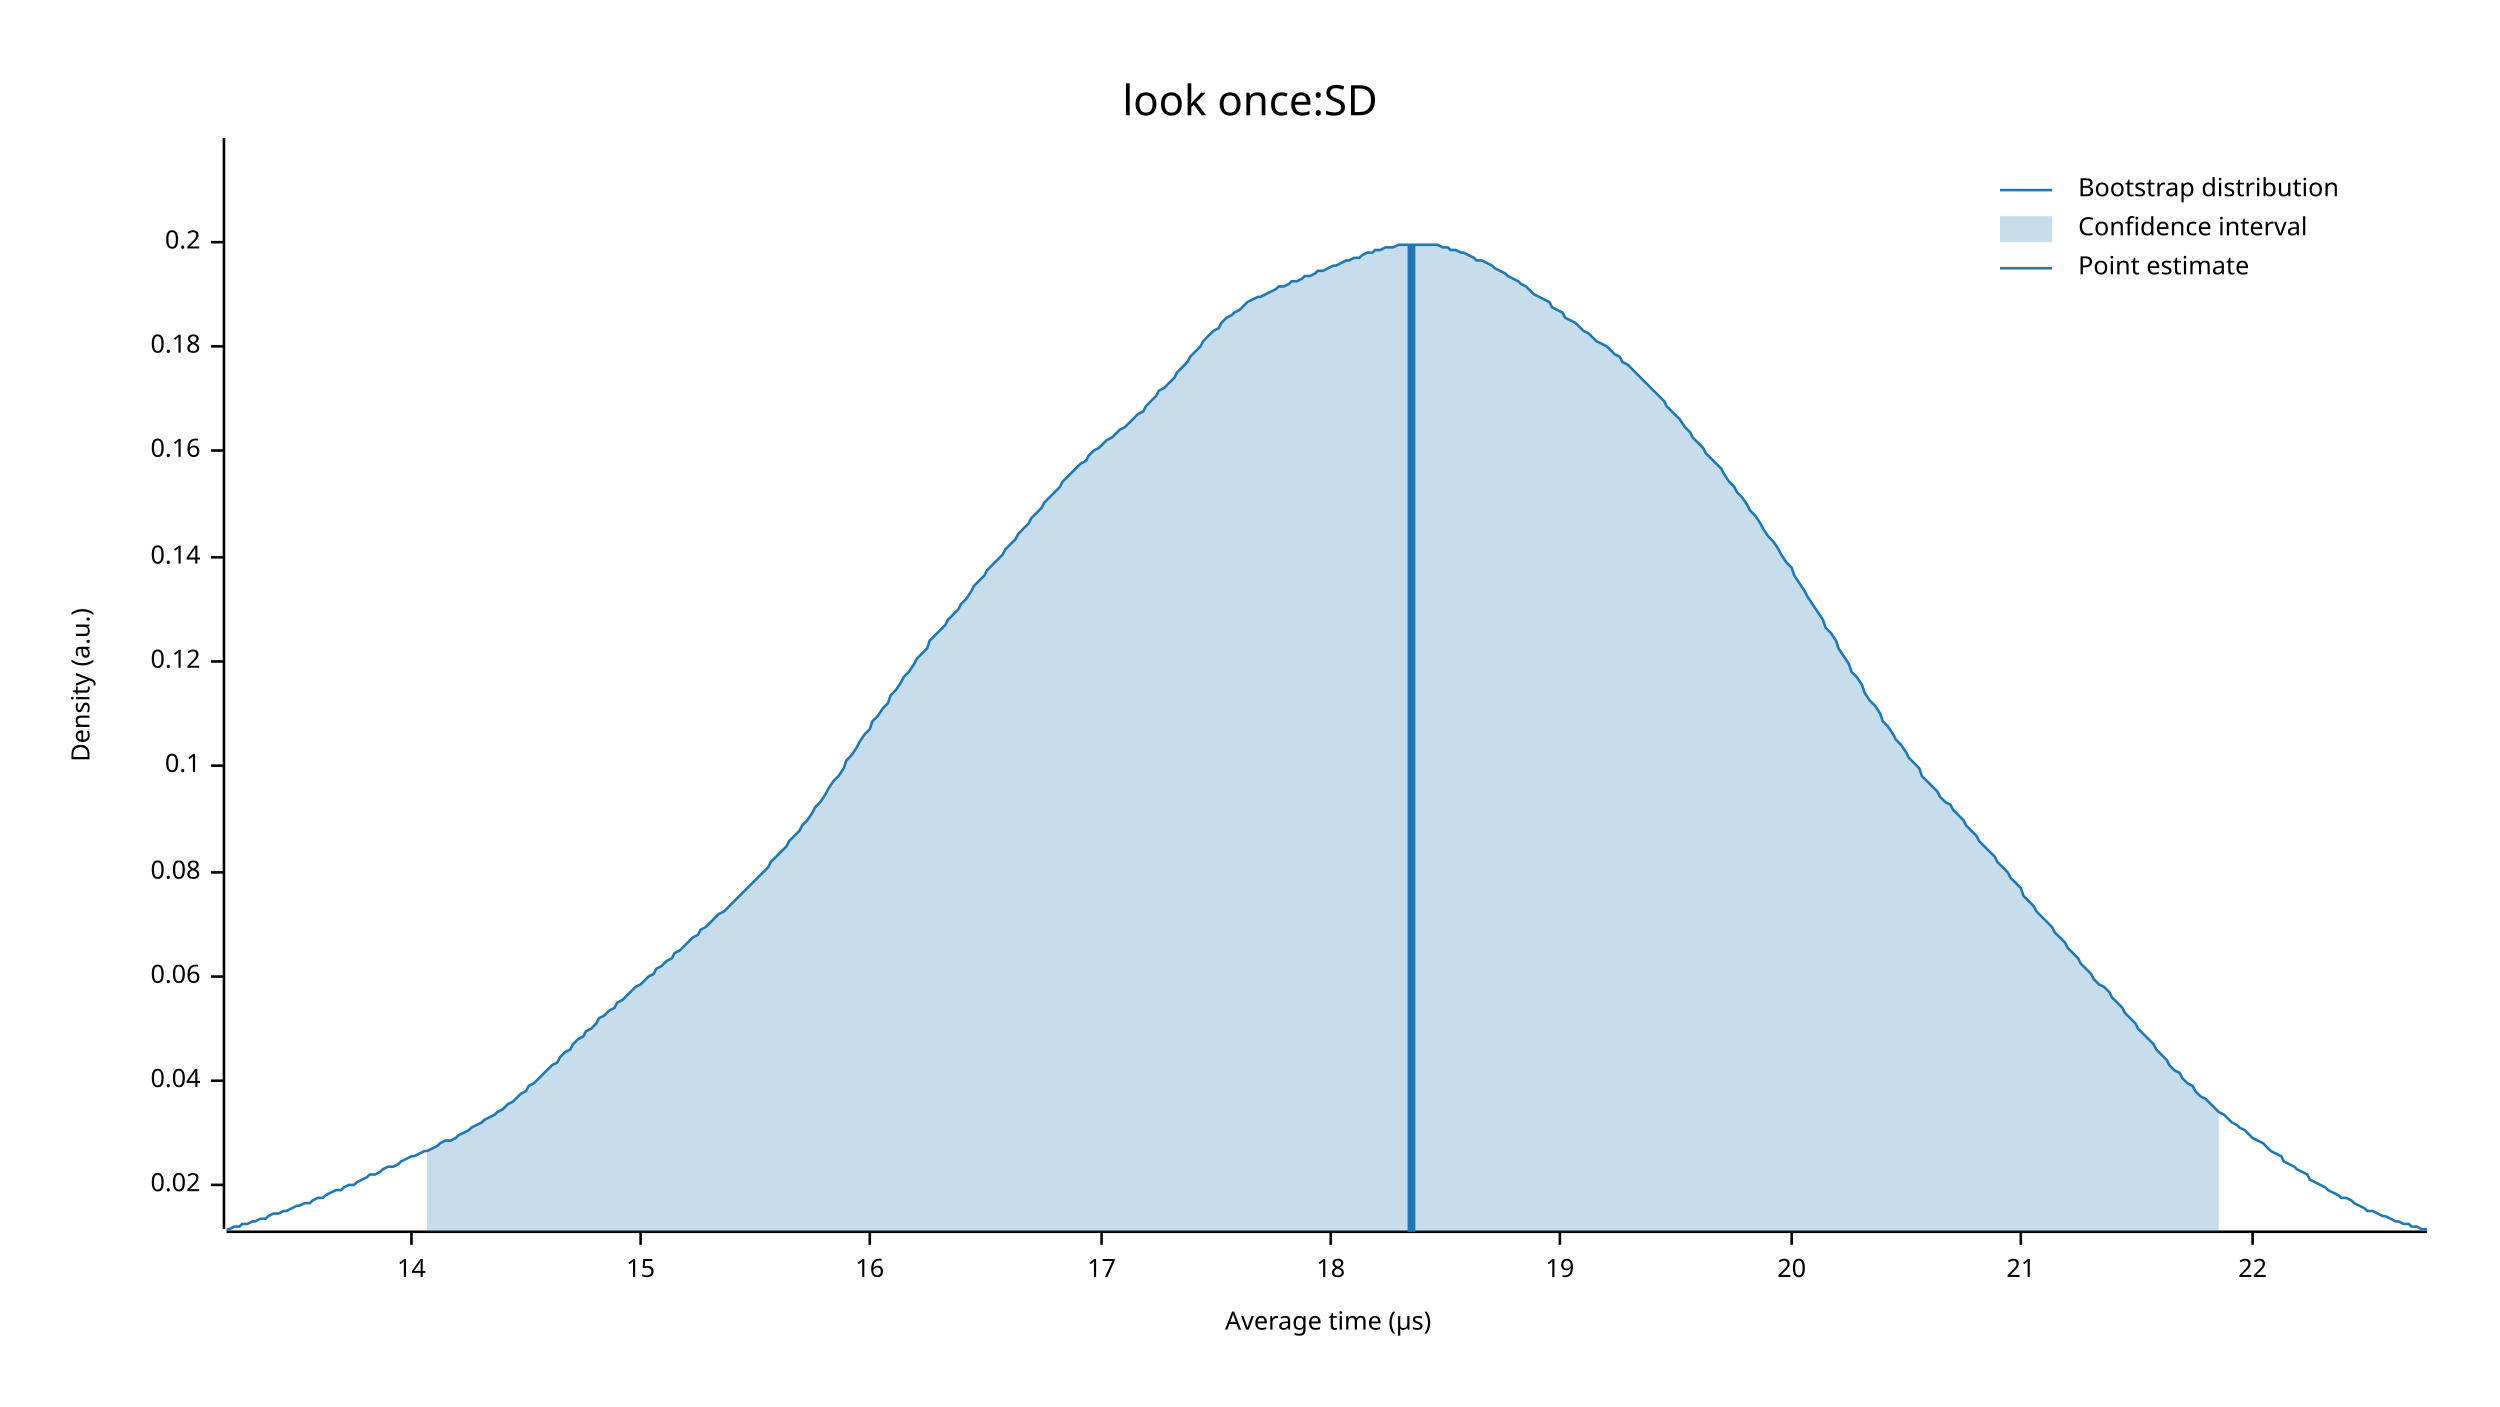
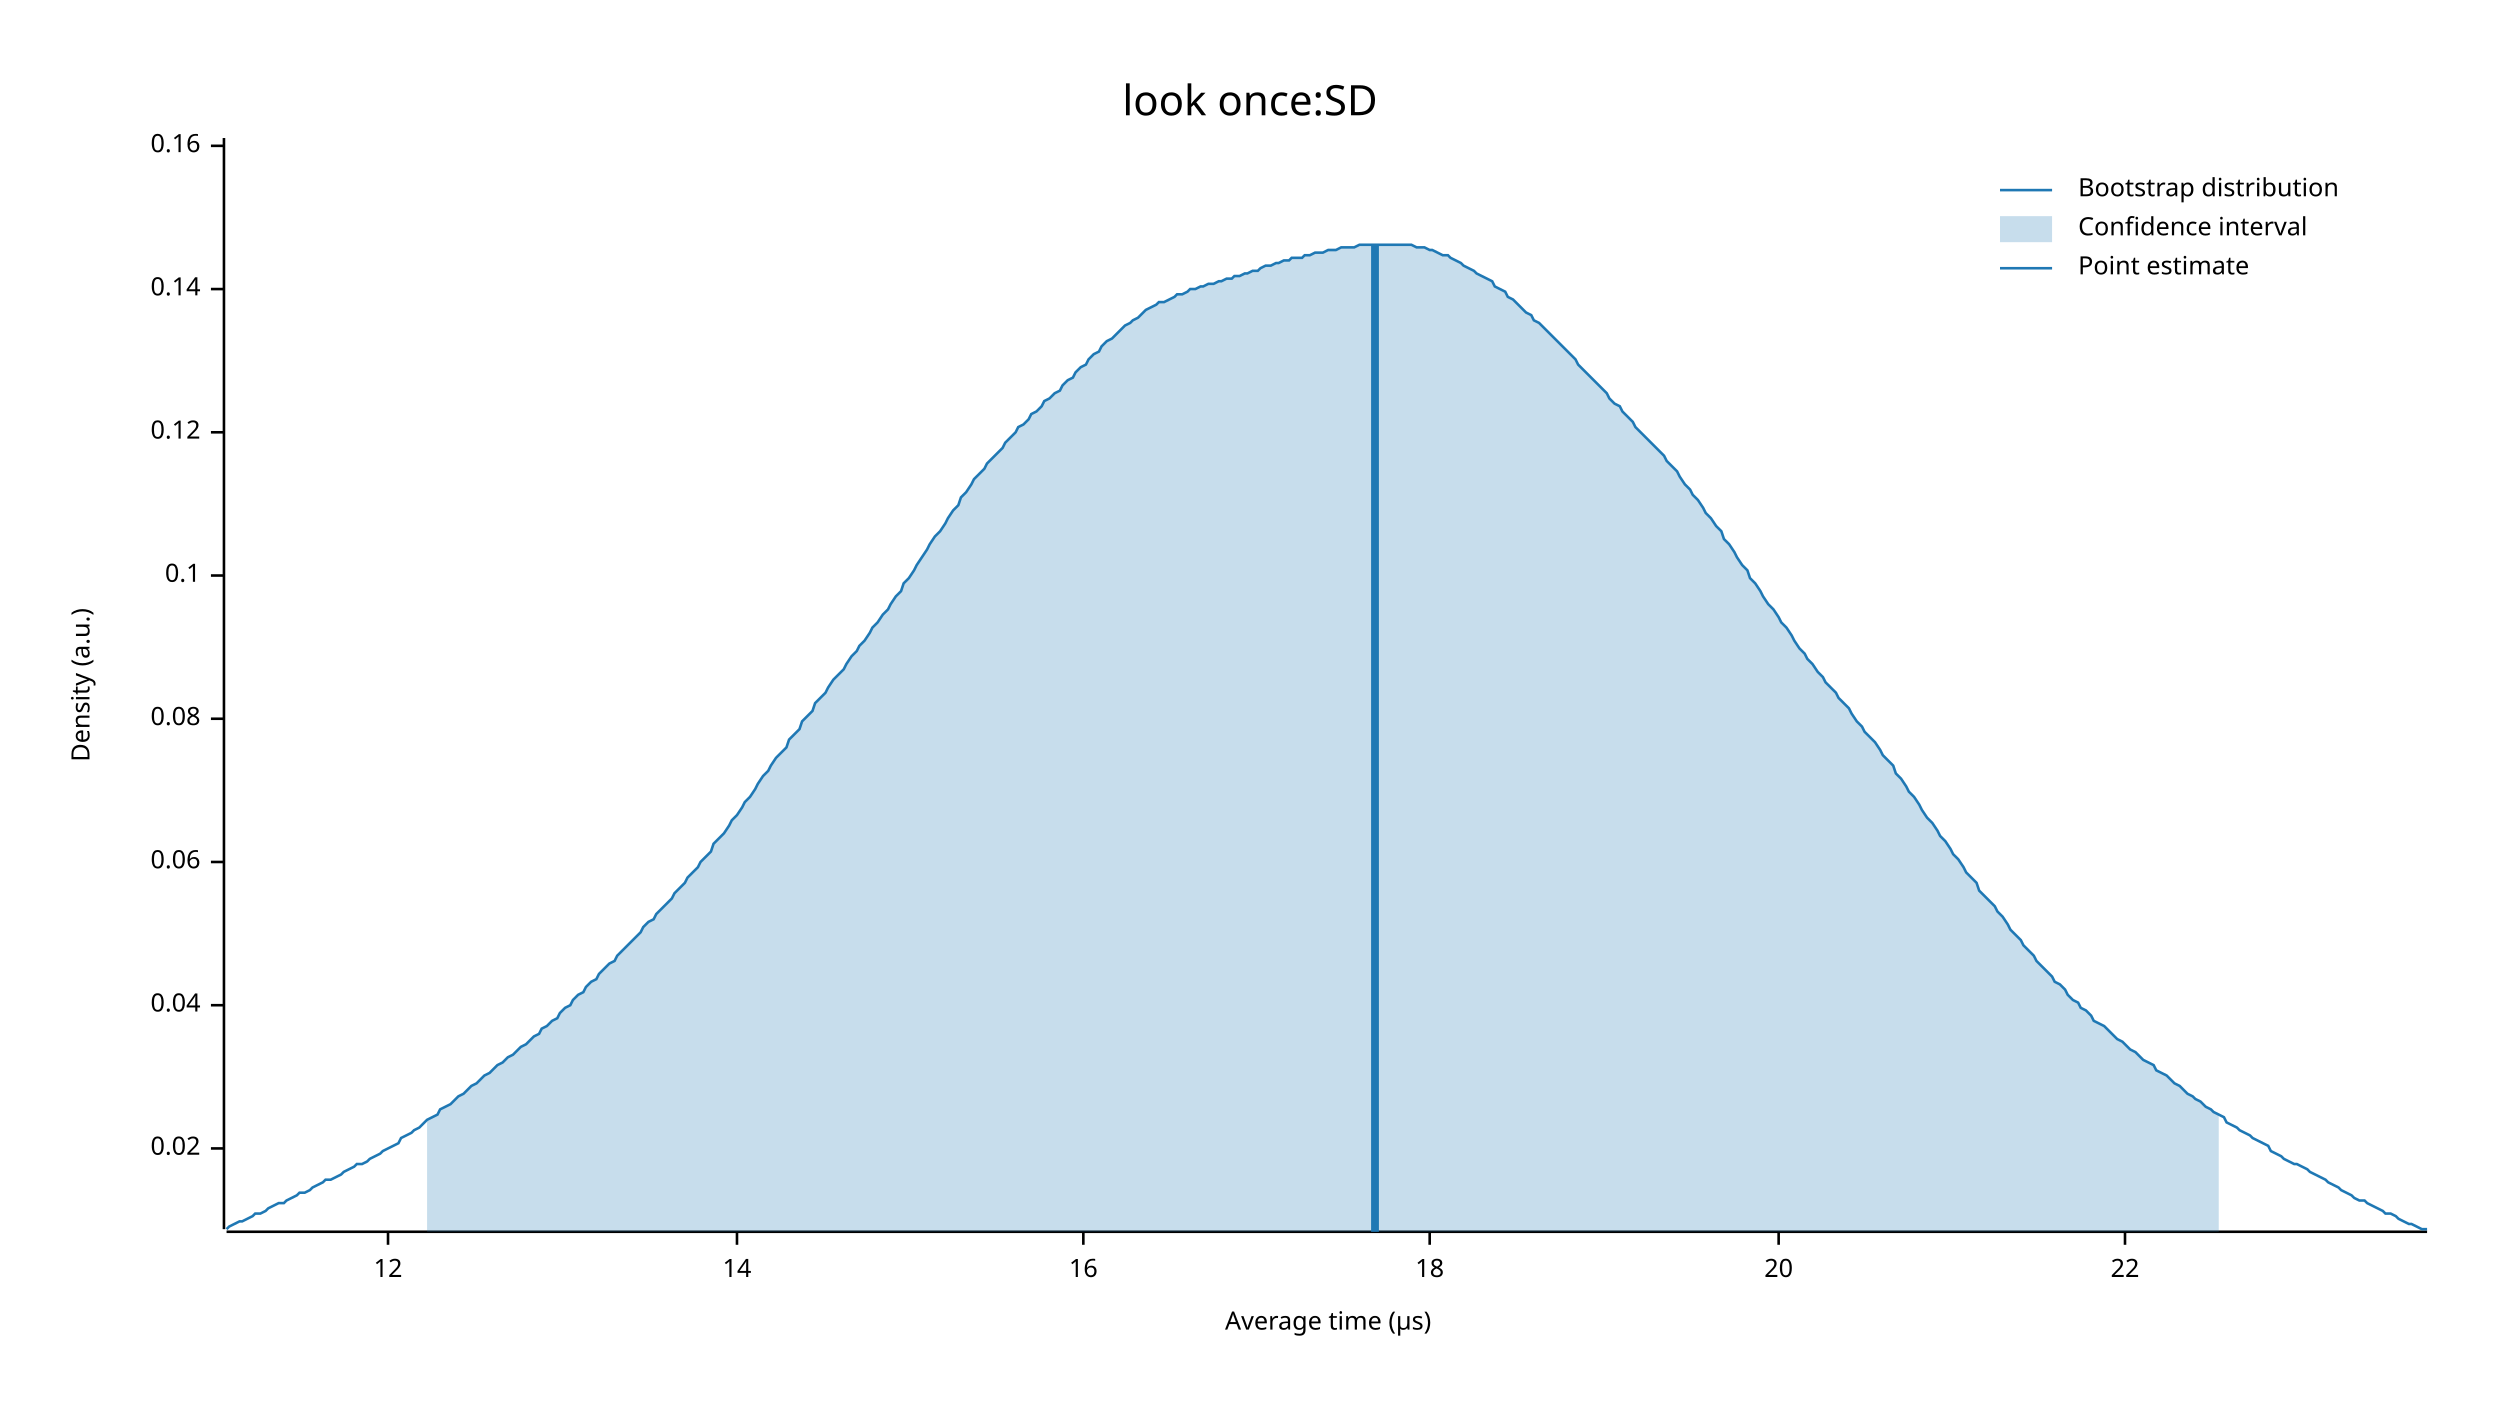
<svg xmlns="http://www.w3.org/2000/svg" width="960" height="540" viewBox="0 0 960 540">
  <text x="480" y="32" dy="0.76em" text-anchor="middle" font-family="sans-serif" font-size="16.129" opacity="1" fill="#000000">
look once:SD
</text>
  <text x="27" y="263" dy="0.76em" text-anchor="middle" font-family="sans-serif" font-size="9.677" opacity="1" fill="#000000" transform="rotate(270, 27, 263)">
Density (a.u.)
</text>
  <text x="510" y="513" dy="-0.5ex" text-anchor="middle" font-family="sans-serif" font-size="9.677" opacity="1" fill="#000000">
Average time (µs)
</text>
  <polyline fill="none" opacity="1" stroke="#000000" stroke-width="1" points="86,53 86,472 " />
-   <text x="77" y="455" dy="0.5ex" text-anchor="end" font-family="sans-serif" font-size="9.677" opacity="1" fill="#000000">
+   <text x="77" y="441" dy="0.5ex" text-anchor="end" font-family="sans-serif" font-size="9.677" opacity="1" fill="#000000">
0.02
</text>
-   <polyline fill="none" opacity="1" stroke="#000000" stroke-width="1" points="81,455 86,455 " />
-   <text x="77" y="415" dy="0.5ex" text-anchor="end" font-family="sans-serif" font-size="9.677" opacity="1" fill="#000000">
+   <polyline fill="none" opacity="1" stroke="#000000" stroke-width="1" points="81,441 86,441 " />
+   <text x="77" y="386" dy="0.5ex" text-anchor="end" font-family="sans-serif" font-size="9.677" opacity="1" fill="#000000">
0.04
</text>
-   <polyline fill="none" opacity="1" stroke="#000000" stroke-width="1" points="81,415 86,415 " />
-   <text x="77" y="375" dy="0.5ex" text-anchor="end" font-family="sans-serif" font-size="9.677" opacity="1" fill="#000000">
+   <polyline fill="none" opacity="1" stroke="#000000" stroke-width="1" points="81,386 86,386 " />
+   <text x="77" y="331" dy="0.5ex" text-anchor="end" font-family="sans-serif" font-size="9.677" opacity="1" fill="#000000">
0.06
</text>
-   <polyline fill="none" opacity="1" stroke="#000000" stroke-width="1" points="81,375 86,375 " />
-   <text x="77" y="335" dy="0.5ex" text-anchor="end" font-family="sans-serif" font-size="9.677" opacity="1" fill="#000000">
+   <polyline fill="none" opacity="1" stroke="#000000" stroke-width="1" points="81,331 86,331 " />
+   <text x="77" y="276" dy="0.5ex" text-anchor="end" font-family="sans-serif" font-size="9.677" opacity="1" fill="#000000">
0.08
</text>
-   <polyline fill="none" opacity="1" stroke="#000000" stroke-width="1" points="81,335 86,335 " />
-   <text x="77" y="294" dy="0.5ex" text-anchor="end" font-family="sans-serif" font-size="9.677" opacity="1" fill="#000000">
+   <polyline fill="none" opacity="1" stroke="#000000" stroke-width="1" points="81,276 86,276 " />
+   <text x="77" y="221" dy="0.5ex" text-anchor="end" font-family="sans-serif" font-size="9.677" opacity="1" fill="#000000">
0.1
</text>
-   <polyline fill="none" opacity="1" stroke="#000000" stroke-width="1" points="81,294 86,294 " />
-   <text x="77" y="254" dy="0.5ex" text-anchor="end" font-family="sans-serif" font-size="9.677" opacity="1" fill="#000000">
+   <polyline fill="none" opacity="1" stroke="#000000" stroke-width="1" points="81,221 86,221 " />
+   <text x="77" y="166" dy="0.5ex" text-anchor="end" font-family="sans-serif" font-size="9.677" opacity="1" fill="#000000">
0.12
</text>
-   <polyline fill="none" opacity="1" stroke="#000000" stroke-width="1" points="81,254 86,254 " />
-   <text x="77" y="214" dy="0.5ex" text-anchor="end" font-family="sans-serif" font-size="9.677" opacity="1" fill="#000000">
+   <polyline fill="none" opacity="1" stroke="#000000" stroke-width="1" points="81,166 86,166 " />
+   <text x="77" y="111" dy="0.5ex" text-anchor="end" font-family="sans-serif" font-size="9.677" opacity="1" fill="#000000">
0.14
</text>
-   <polyline fill="none" opacity="1" stroke="#000000" stroke-width="1" points="81,214 86,214 " />
-   <text x="77" y="173" dy="0.5ex" text-anchor="end" font-family="sans-serif" font-size="9.677" opacity="1" fill="#000000">
+   <polyline fill="none" opacity="1" stroke="#000000" stroke-width="1" points="81,111 86,111 " />
+   <text x="77" y="56" dy="0.5ex" text-anchor="end" font-family="sans-serif" font-size="9.677" opacity="1" fill="#000000">
0.16
</text>
-   <polyline fill="none" opacity="1" stroke="#000000" stroke-width="1" points="81,173 86,173 " />
-   <text x="77" y="133" dy="0.5ex" text-anchor="end" font-family="sans-serif" font-size="9.677" opacity="1" fill="#000000">
- 0.18
+   <polyline fill="none" opacity="1" stroke="#000000" stroke-width="1" points="81,56 86,56 " />
+   <polyline fill="none" opacity="1" stroke="#000000" stroke-width="1" points="87,473 932,473 " />
+   <text x="149" y="483" dy="0.76em" text-anchor="middle" font-family="sans-serif" font-size="9.677" opacity="1" fill="#000000">
+ 12
</text>
-   <polyline fill="none" opacity="1" stroke="#000000" stroke-width="1" points="81,133 86,133 " />
-   <text x="77" y="93" dy="0.5ex" text-anchor="end" font-family="sans-serif" font-size="9.677" opacity="1" fill="#000000">
- 0.2
- </text>
-   <polyline fill="none" opacity="1" stroke="#000000" stroke-width="1" points="81,93 86,93 " />
-   <polyline fill="none" opacity="1" stroke="#000000" stroke-width="1" points="87,473 932,473 " />
-   <text x="158" y="483" dy="0.76em" text-anchor="middle" font-family="sans-serif" font-size="9.677" opacity="1" fill="#000000">
+   <polyline fill="none" opacity="1" stroke="#000000" stroke-width="1" points="149,473 149,478 " />
+   <text x="283" y="483" dy="0.76em" text-anchor="middle" font-family="sans-serif" font-size="9.677" opacity="1" fill="#000000">
14
</text>
-   <polyline fill="none" opacity="1" stroke="#000000" stroke-width="1" points="158,473 158,478 " />
-   <text x="246" y="483" dy="0.76em" text-anchor="middle" font-family="sans-serif" font-size="9.677" opacity="1" fill="#000000">
- 15
- </text>
-   <polyline fill="none" opacity="1" stroke="#000000" stroke-width="1" points="246,473 246,478 " />
-   <text x="334" y="483" dy="0.76em" text-anchor="middle" font-family="sans-serif" font-size="9.677" opacity="1" fill="#000000">
+   <polyline fill="none" opacity="1" stroke="#000000" stroke-width="1" points="283,473 283,478 " />
+   <text x="416" y="483" dy="0.76em" text-anchor="middle" font-family="sans-serif" font-size="9.677" opacity="1" fill="#000000">
16
</text>
-   <polyline fill="none" opacity="1" stroke="#000000" stroke-width="1" points="334,473 334,478 " />
-   <text x="423" y="483" dy="0.76em" text-anchor="middle" font-family="sans-serif" font-size="9.677" opacity="1" fill="#000000">
- 17
- </text>
-   <polyline fill="none" opacity="1" stroke="#000000" stroke-width="1" points="423,473 423,478 " />
-   <text x="511" y="483" dy="0.76em" text-anchor="middle" font-family="sans-serif" font-size="9.677" opacity="1" fill="#000000">
+   <polyline fill="none" opacity="1" stroke="#000000" stroke-width="1" points="416,473 416,478 " />
+   <text x="549" y="483" dy="0.76em" text-anchor="middle" font-family="sans-serif" font-size="9.677" opacity="1" fill="#000000">
18
</text>
-   <polyline fill="none" opacity="1" stroke="#000000" stroke-width="1" points="511,473 511,478 " />
-   <text x="599" y="483" dy="0.76em" text-anchor="middle" font-family="sans-serif" font-size="9.677" opacity="1" fill="#000000">
- 19
- </text>
-   <polyline fill="none" opacity="1" stroke="#000000" stroke-width="1" points="599,473 599,478 " />
-   <text x="688" y="483" dy="0.76em" text-anchor="middle" font-family="sans-serif" font-size="9.677" opacity="1" fill="#000000">
+   <polyline fill="none" opacity="1" stroke="#000000" stroke-width="1" points="549,473 549,478 " />
+   <text x="683" y="483" dy="0.76em" text-anchor="middle" font-family="sans-serif" font-size="9.677" opacity="1" fill="#000000">
20
</text>
-   <polyline fill="none" opacity="1" stroke="#000000" stroke-width="1" points="688,473 688,478 " />
-   <text x="776" y="483" dy="0.76em" text-anchor="middle" font-family="sans-serif" font-size="9.677" opacity="1" fill="#000000">
- 21
- </text>
-   <polyline fill="none" opacity="1" stroke="#000000" stroke-width="1" points="776,473 776,478 " />
-   <text x="865" y="483" dy="0.76em" text-anchor="middle" font-family="sans-serif" font-size="9.677" opacity="1" fill="#000000">
+   <polyline fill="none" opacity="1" stroke="#000000" stroke-width="1" points="683,473 683,478 " />
+   <text x="816" y="483" dy="0.76em" text-anchor="middle" font-family="sans-serif" font-size="9.677" opacity="1" fill="#000000">
22
</text>
-   <polyline fill="none" opacity="1" stroke="#000000" stroke-width="1" points="865,473 865,478 " />
-   <polyline fill="none" opacity="1" stroke="#1F78B4" stroke-width="1" points="87,472 88,472 90,471 92,471 93,470 95,470 97,469 98,469 100,468 102,468 103,467 105,466 107,466 109,465 110,465 112,464 114,463 115,463 117,462 119,462 120,461 122,460 124,460 125,459 127,458 129,457 131,457 132,456 134,455 136,455 137,454 139,453 141,452 142,451 144,451 146,450 147,449 149,448 151,448 153,447 154,446 156,445 158,444 159,444 161,443 163,442 164,442 166,441 168,440 169,439 171,438 173,438 175,437 176,436 178,435 180,434 181,433 183,432 185,431 186,430 188,429 190,428 191,427 193,426 195,424 197,423 198,422 200,420 202,419 203,417 205,416 207,414 208,413 210,411 212,409 214,408 215,406 217,404 219,403 220,401 222,399 224,398 225,396 227,395 229,393 230,391 232,390 234,388 236,387 237,385 239,384 241,382 242,381 244,379 246,378 247,377 249,375 251,374 252,372 254,371 256,369 258,368 259,366 261,365 263,363 264,362 266,360 268,359 269,357 271,356 273,354 274,353 276,351 278,350 280,348 281,347 283,345 285,343 286,342 288,340 290,338 291,337 293,335 295,333 296,331 298,329 300,327 302,325 303,323 305,321 307,319 308,317 310,315 312,312 313,310 315,308 317,305 318,303 320,300 322,298 324,295 325,292 327,290 329,287 330,285 332,282 334,280 335,277 337,275 339,272 341,270 342,267 344,265 346,262 347,260 349,258 351,255 352,253 354,251 356,249 357,246 359,244 361,242 363,240 364,238 366,236 368,234 369,232 371,230 373,227 374,225 376,223 378,221 379,219 381,217 383,215 385,213 386,211 388,209 390,207 391,205 393,203 395,201 396,199 398,197 400,195 401,193 403,191 405,189 407,187 408,185 410,183 412,181 413,180 415,178 417,177 418,175 420,173 422,172 423,171 425,169 427,168 429,166 430,165 432,164 434,162 435,161 437,159 439,158 440,156 442,154 444,152 445,150 447,149 449,147 451,145 452,143 454,141 456,139 457,137 459,135 461,133 462,131 464,129 466,127 468,126 469,124 471,122 473,121 474,120 476,119 478,117 479,116 481,115 483,114 484,114 486,113 488,112 490,111 491,110 493,110 495,109 496,108 498,108 500,107 501,106 503,106 505,105 506,104 508,104 510,103 512,102 513,102 515,101 517,100 518,100 520,99 522,99 523,98 525,97 527,97 528,96 530,96 532,95 534,95 535,95 537,94 539,94 540,94 542,94 544,94 545,94 547,94 549,94 550,94 552,94 554,95 556,95 557,96 559,96 561,97 562,97 564,98 566,99 567,100 569,100 571,101 573,102 574,103 576,104 578,105 579,106 581,107 583,108 584,109 586,110 588,112 589,113 591,114 593,115 595,116 596,118 598,119 600,120 601,122 603,123 605,124 606,125 608,127 610,128 611,129 613,131 615,132 617,133 618,134 620,136 622,137 623,139 625,140 627,142 628,143 630,145 632,147 633,148 635,150 637,152 639,154 640,156 642,158 644,160 645,161 647,164 649,166 650,168 652,170 654,172 655,174 657,176 659,178 661,180 662,182 664,185 666,187 667,189 669,191 671,194 672,196 674,198 676,201 677,203 679,206 681,208 683,211 684,213 686,216 688,218 689,221 691,224 693,227 694,229 696,232 698,235 700,238 701,241 703,243 705,246 706,249 708,252 710,255 711,258 713,260 715,263 716,266 718,269 720,271 722,274 723,277 725,279 727,282 728,284 730,286 732,289 733,291 735,293 737,295 738,298 740,300 742,302 744,304 745,306 747,308 749,309 750,311 752,313 754,315 755,317 757,319 759,321 760,323 762,325 764,327 766,329 767,331 769,333 771,335 772,337 774,339 776,341 777,344 779,346 781,348 782,350 784,352 786,354 788,356 789,358 791,360 793,362 794,364 796,366 798,368 799,370 801,372 803,374 804,376 806,378 808,379 810,381 811,383 813,385 815,387 816,389 818,391 820,393 821,395 823,397 825,399 827,401 828,403 830,405 832,407 833,409 835,411 837,412 838,414 840,416 842,417 843,419 845,421 847,422 849,424 850,425 852,427 854,428 855,429 857,431 859,432 860,433 862,434 864,436 865,437 867,438 869,439 871,441 872,442 874,443 876,444 877,446 879,447 881,448 882,449 884,450 886,451 887,453 889,454 891,455 893,456 894,457 896,458 898,459 899,460 901,460 903,461 904,462 906,463 908,464 909,465 911,465 913,466 915,467 916,467 918,468 920,469 921,469 923,470 925,470 926,471 928,471 930,472 932,472 " />
-   <polygon opacity="0.25" fill="#1F78B4" points="164,442 166,441 168,440 169,439 171,438 173,438 175,437 176,436 178,435 180,434 181,433 183,432 185,431 186,430 188,429 190,428 191,427 193,426 195,424 197,423 198,422 200,420 202,419 203,417 205,416 207,414 208,413 210,411 212,409 214,408 215,406 217,404 219,403 220,401 222,399 224,398 225,396 227,395 229,393 230,391 232,390 234,388 236,387 237,385 239,384 241,382 242,381 244,379 246,378 247,377 249,375 251,374 252,372 254,371 256,369 258,368 259,366 261,365 263,363 264,362 266,360 268,359 269,357 271,356 273,354 274,353 276,351 278,350 280,348 281,347 283,345 285,343 286,342 288,340 290,338 291,337 293,335 295,333 296,331 298,329 300,327 302,325 303,323 305,321 307,319 308,317 310,315 312,312 313,310 315,308 317,305 318,303 320,300 322,298 324,295 325,292 327,290 329,287 330,285 332,282 334,280 335,277 337,275 339,272 341,270 342,267 344,265 346,262 347,260 349,258 351,255 352,253 354,251 356,249 357,246 359,244 361,242 363,240 364,238 366,236 368,234 369,232 371,230 373,227 374,225 376,223 378,221 379,219 381,217 383,215 385,213 386,211 388,209 390,207 391,205 393,203 395,201 396,199 398,197 400,195 401,193 403,191 405,189 407,187 408,185 410,183 412,181 413,180 415,178 417,177 418,175 420,173 422,172 423,171 425,169 427,168 429,166 430,165 432,164 434,162 435,161 437,159 439,158 440,156 442,154 444,152 445,150 447,149 449,147 451,145 452,143 454,141 456,139 457,137 459,135 461,133 462,131 464,129 466,127 468,126 469,124 471,122 473,121 474,120 476,119 478,117 479,116 481,115 483,114 484,114 486,113 488,112 490,111 491,110 493,110 495,109 496,108 498,108 500,107 501,106 503,106 505,105 506,104 508,104 510,103 512,102 513,102 515,101 517,100 518,100 520,99 522,99 523,98 525,97 527,97 528,96 530,96 532,95 534,95 535,95 537,94 539,94 540,94 542,94 544,94 545,94 547,94 549,94 550,94 552,94 554,95 556,95 557,96 559,96 561,97 562,97 564,98 566,99 567,100 569,100 571,101 573,102 574,103 576,104 578,105 579,106 581,107 583,108 584,109 586,110 588,112 589,113 591,114 593,115 595,116 596,118 598,119 600,120 601,122 603,123 605,124 606,125 608,127 610,128 611,129 613,131 615,132 617,133 618,134 620,136 622,137 623,139 625,140 627,142 628,143 630,145 632,147 633,148 635,150 637,152 639,154 640,156 642,158 644,160 645,161 647,164 649,166 650,168 652,170 654,172 655,174 657,176 659,178 661,180 662,182 664,185 666,187 667,189 669,191 671,194 672,196 674,198 676,201 677,203 679,206 681,208 683,211 684,213 686,216 688,218 689,221 691,224 693,227 694,229 696,232 698,235 700,238 701,241 703,243 705,246 706,249 708,252 710,255 711,258 713,260 715,263 716,266 718,269 720,271 722,274 723,277 725,279 727,282 728,284 730,286 732,289 733,291 735,293 737,295 738,298 740,300 742,302 744,304 745,306 747,308 749,309 750,311 752,313 754,315 755,317 757,319 759,321 760,323 762,325 764,327 766,329 767,331 769,333 771,335 772,337 774,339 776,341 777,344 779,346 781,348 782,350 784,352 786,354 788,356 789,358 791,360 793,362 794,364 796,366 798,368 799,370 801,372 803,374 804,376 806,378 808,379 810,381 811,383 813,385 815,387 816,389 818,391 820,393 821,395 823,397 825,399 827,401 828,403 830,405 832,407 833,409 835,411 837,412 838,414 840,416 842,417 843,419 845,421 847,422 849,424 850,425 852,427 852,473 164,473 " />
-   <polyline fill="none" opacity="1" stroke="#1F78B4" stroke-width="3" points="542,473 542,94 " />
+   <polyline fill="none" opacity="1" stroke="#000000" stroke-width="1" points="816,473 816,478 " />
+   <polyline fill="none" opacity="1" stroke="#1F78B4" stroke-width="1" points="87,472 88,471 90,470 92,469 93,469 95,468 97,467 98,466 100,466 102,465 103,464 105,463 107,462 109,462 110,461 112,460 114,459 115,458 117,458 119,457 120,456 122,455 124,454 125,453 127,453 129,452 131,451 132,450 134,449 136,448 137,447 139,447 141,446 142,445 144,444 146,443 147,442 149,441 151,440 153,439 154,437 156,436 158,435 159,434 161,433 163,431 164,430 166,429 168,428 169,426 171,425 173,424 175,422 176,421 178,420 180,418 181,417 183,416 185,414 186,413 188,412 190,410 191,409 193,408 195,406 197,405 198,404 200,402 202,401 203,400 205,398 207,397 208,395 210,394 212,392 214,391 215,389 217,387 219,386 220,384 222,382 224,381 225,379 227,377 229,376 230,374 232,372 234,370 236,369 237,367 239,365 241,363 242,362 244,360 246,358 247,356 249,354 251,353 252,351 254,349 256,347 258,345 259,343 261,341 263,339 264,337 266,335 268,333 269,331 271,329 273,327 274,324 276,322 278,320 280,317 281,315 283,313 285,310 286,308 288,306 290,303 291,301 293,298 295,296 296,294 298,291 300,289 302,287 303,284 305,282 307,280 308,277 310,275 312,273 313,270 315,268 317,266 318,264 320,261 322,259 324,257 325,255 327,252 329,250 330,248 332,246 334,243 335,241 337,239 339,236 341,234 342,232 344,229 346,227 347,224 349,222 351,219 352,217 354,214 356,211 357,209 359,206 361,204 363,201 364,199 366,196 368,194 369,191 371,189 373,186 374,184 376,182 378,180 379,178 381,176 383,174 385,172 386,170 388,168 390,166 391,164 393,163 395,161 396,159 398,158 400,156 401,154 403,153 405,151 407,150 408,148 410,146 412,145 413,143 415,141 417,140 418,138 420,136 422,135 423,133 425,131 427,130 429,128 430,127 432,125 434,124 435,123 437,122 439,120 440,119 442,118 444,117 445,116 447,116 449,115 451,114 452,113 454,113 456,112 457,111 459,111 461,110 462,110 464,109 466,109 468,108 469,108 471,107 473,107 474,106 476,106 478,105 479,105 481,104 483,104 484,103 486,102 488,102 490,101 491,101 493,100 495,100 496,99 498,99 500,99 501,98 503,98 505,97 506,97 508,97 510,96 512,96 513,96 515,95 517,95 518,95 520,95 522,94 523,94 525,94 527,94 528,94 530,94 532,94 534,94 535,94 537,94 539,94 540,94 542,94 544,95 545,95 547,95 549,96 550,96 552,97 554,98 556,98 557,99 559,100 561,101 562,102 564,103 566,104 567,105 569,106 571,107 573,108 574,110 576,111 578,112 579,114 581,115 583,117 584,118 586,120 588,121 589,123 591,124 593,126 595,128 596,129 598,131 600,133 601,134 603,136 605,138 606,140 608,142 610,144 611,145 613,147 615,149 617,151 618,153 620,155 622,156 623,158 625,160 627,162 628,164 630,166 632,168 633,169 635,171 637,173 639,175 640,177 642,179 644,181 645,183 647,186 649,188 650,190 652,192 654,195 655,197 657,199 659,202 661,204 662,207 664,209 666,212 667,214 669,217 671,219 672,222 674,224 676,227 677,229 679,232 681,234 683,237 684,239 686,241 688,244 689,246 691,249 693,251 694,253 696,255 698,258 700,260 701,262 703,264 705,266 706,268 708,270 710,272 711,274 713,277 715,279 716,281 718,283 720,285 722,288 723,290 725,292 727,294 728,297 730,299 732,302 733,304 735,306 737,309 738,311 740,314 742,316 744,319 745,321 747,323 749,326 750,328 752,330 754,333 755,335 757,337 759,339 760,342 762,344 764,346 766,348 767,350 769,352 771,355 772,357 774,359 776,361 777,363 779,365 781,367 782,369 784,371 786,373 788,375 789,377 791,378 793,380 794,382 796,384 798,385 799,387 801,388 803,390 804,392 806,393 808,394 810,396 811,397 813,399 815,400 816,401 818,403 820,404 821,405 823,407 825,408 827,409 828,411 830,412 832,413 833,414 835,416 837,417 838,418 840,420 842,421 843,422 845,423 847,425 849,426 850,427 852,428 854,429 855,431 857,432 859,433 860,434 862,435 864,436 865,437 867,438 869,439 871,440 872,442 874,443 876,444 877,445 879,446 881,447 882,447 884,448 886,449 887,450 889,451 891,452 893,453 894,454 896,455 898,456 899,457 901,458 903,459 904,460 906,461 908,461 909,462 911,463 913,464 915,465 916,466 918,466 920,467 921,468 923,469 925,470 926,470 928,471 930,472 932,472 " />
+   <polygon opacity="0.25" fill="#1F78B4" points="164,430 166,429 168,428 169,426 171,425 173,424 175,422 176,421 178,420 180,418 181,417 183,416 185,414 186,413 188,412 190,410 191,409 193,408 195,406 197,405 198,404 200,402 202,401 203,400 205,398 207,397 208,395 210,394 212,392 214,391 215,389 217,387 219,386 220,384 222,382 224,381 225,379 227,377 229,376 230,374 232,372 234,370 236,369 237,367 239,365 241,363 242,362 244,360 246,358 247,356 249,354 251,353 252,351 254,349 256,347 258,345 259,343 261,341 263,339 264,337 266,335 268,333 269,331 271,329 273,327 274,324 276,322 278,320 280,317 281,315 283,313 285,310 286,308 288,306 290,303 291,301 293,298 295,296 296,294 298,291 300,289 302,287 303,284 305,282 307,280 308,277 310,275 312,273 313,270 315,268 317,266 318,264 320,261 322,259 324,257 325,255 327,252 329,250 330,248 332,246 334,243 335,241 337,239 339,236 341,234 342,232 344,229 346,227 347,224 349,222 351,219 352,217 354,214 356,211 357,209 359,206 361,204 363,201 364,199 366,196 368,194 369,191 371,189 373,186 374,184 376,182 378,180 379,178 381,176 383,174 385,172 386,170 388,168 390,166 391,164 393,163 395,161 396,159 398,158 400,156 401,154 403,153 405,151 407,150 408,148 410,146 412,145 413,143 415,141 417,140 418,138 420,136 422,135 423,133 425,131 427,130 429,128 430,127 432,125 434,124 435,123 437,122 439,120 440,119 442,118 444,117 445,116 447,116 449,115 451,114 452,113 454,113 456,112 457,111 459,111 461,110 462,110 464,109 466,109 468,108 469,108 471,107 473,107 474,106 476,106 478,105 479,105 481,104 483,104 484,103 486,102 488,102 490,101 491,101 493,100 495,100 496,99 498,99 500,99 501,98 503,98 505,97 506,97 508,97 510,96 512,96 513,96 515,95 517,95 518,95 520,95 522,94 523,94 525,94 527,94 528,94 530,94 532,94 534,94 535,94 537,94 539,94 540,94 542,94 544,95 545,95 547,95 549,96 550,96 552,97 554,98 556,98 557,99 559,100 561,101 562,102 564,103 566,104 567,105 569,106 571,107 573,108 574,110 576,111 578,112 579,114 581,115 583,117 584,118 586,120 588,121 589,123 591,124 593,126 595,128 596,129 598,131 600,133 601,134 603,136 605,138 606,140 608,142 610,144 611,145 613,147 615,149 617,151 618,153 620,155 622,156 623,158 625,160 627,162 628,164 630,166 632,168 633,169 635,171 637,173 639,175 640,177 642,179 644,181 645,183 647,186 649,188 650,190 652,192 654,195 655,197 657,199 659,202 661,204 662,207 664,209 666,212 667,214 669,217 671,219 672,222 674,224 676,227 677,229 679,232 681,234 683,237 684,239 686,241 688,244 689,246 691,249 693,251 694,253 696,255 698,258 700,260 701,262 703,264 705,266 706,268 708,270 710,272 711,274 713,277 715,279 716,281 718,283 720,285 722,288 723,290 725,292 727,294 728,297 730,299 732,302 733,304 735,306 737,309 738,311 740,314 742,316 744,319 745,321 747,323 749,326 750,328 752,330 754,333 755,335 757,337 759,339 760,342 762,344 764,346 766,348 767,350 769,352 771,355 772,357 774,359 776,361 777,363 779,365 781,367 782,369 784,371 786,373 788,375 789,377 791,378 793,380 794,382 796,384 798,385 799,387 801,388 803,390 804,392 806,393 808,394 810,396 811,397 813,399 815,400 816,401 818,403 820,404 821,405 823,407 825,408 827,409 828,411 830,412 832,413 833,414 835,416 837,417 838,418 840,420 842,421 843,422 845,423 847,425 849,426 850,427 852,428 852,473 164,473 " />
+   <polyline fill="none" opacity="1" stroke="#1F78B4" stroke-width="3" points="528,473 528,94 " />
  <text x="798" y="68" dy="0.76em" text-anchor="start" font-family="sans-serif" font-size="9.677" opacity="1" fill="#000000">
Bootstrap distribution
</text>
  <text x="798" y="83" dy="0.76em" text-anchor="start" font-family="sans-serif" font-size="9.677" opacity="1" fill="#000000">
Confidence interval
</text>
  <text x="798" y="98" dy="0.76em" text-anchor="start" font-family="sans-serif" font-size="9.677" opacity="1" fill="#000000">
Point estimate
</text>
  <polyline fill="none" opacity="1" stroke="#1F78B4" stroke-width="1" points="768,73 788,73 " />
  <rect x="768" y="83" width="20" height="10" opacity="0.25" fill="#1F78B4" stroke="none" />
  <polyline fill="none" opacity="1" stroke="#1F78B4" stroke-width="1" points="768,103 788,103 " />
</svg>
